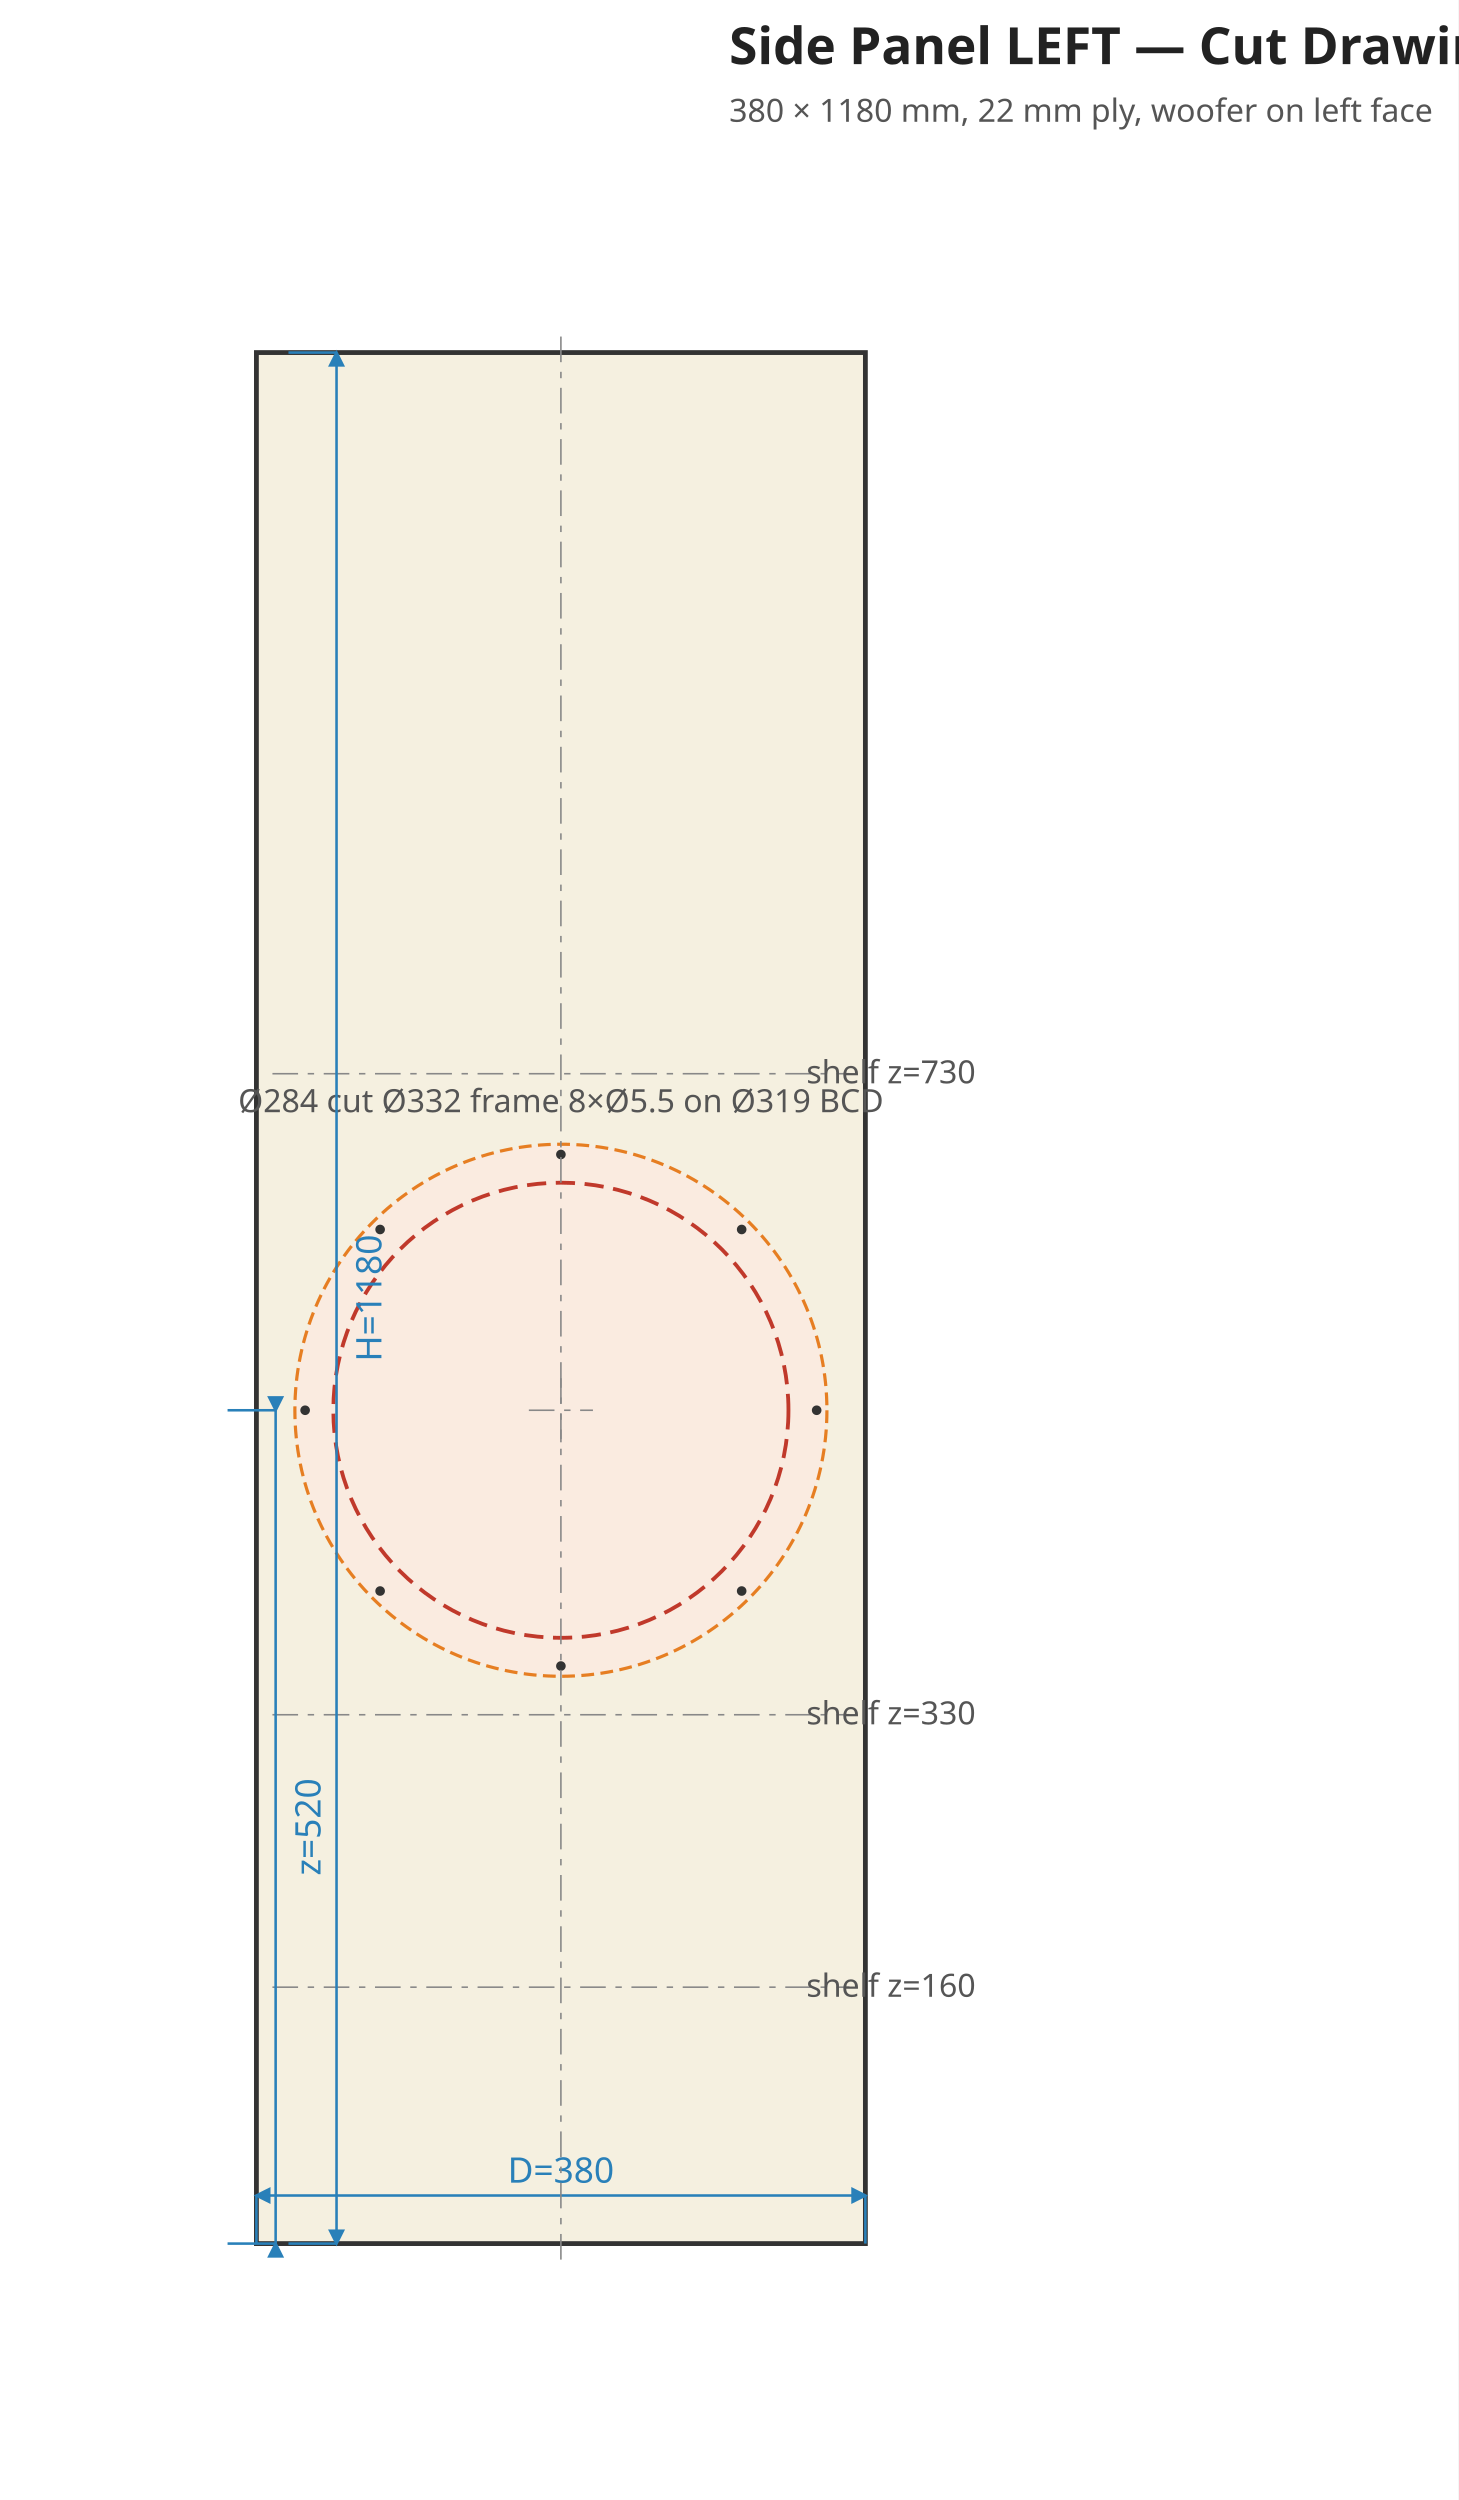
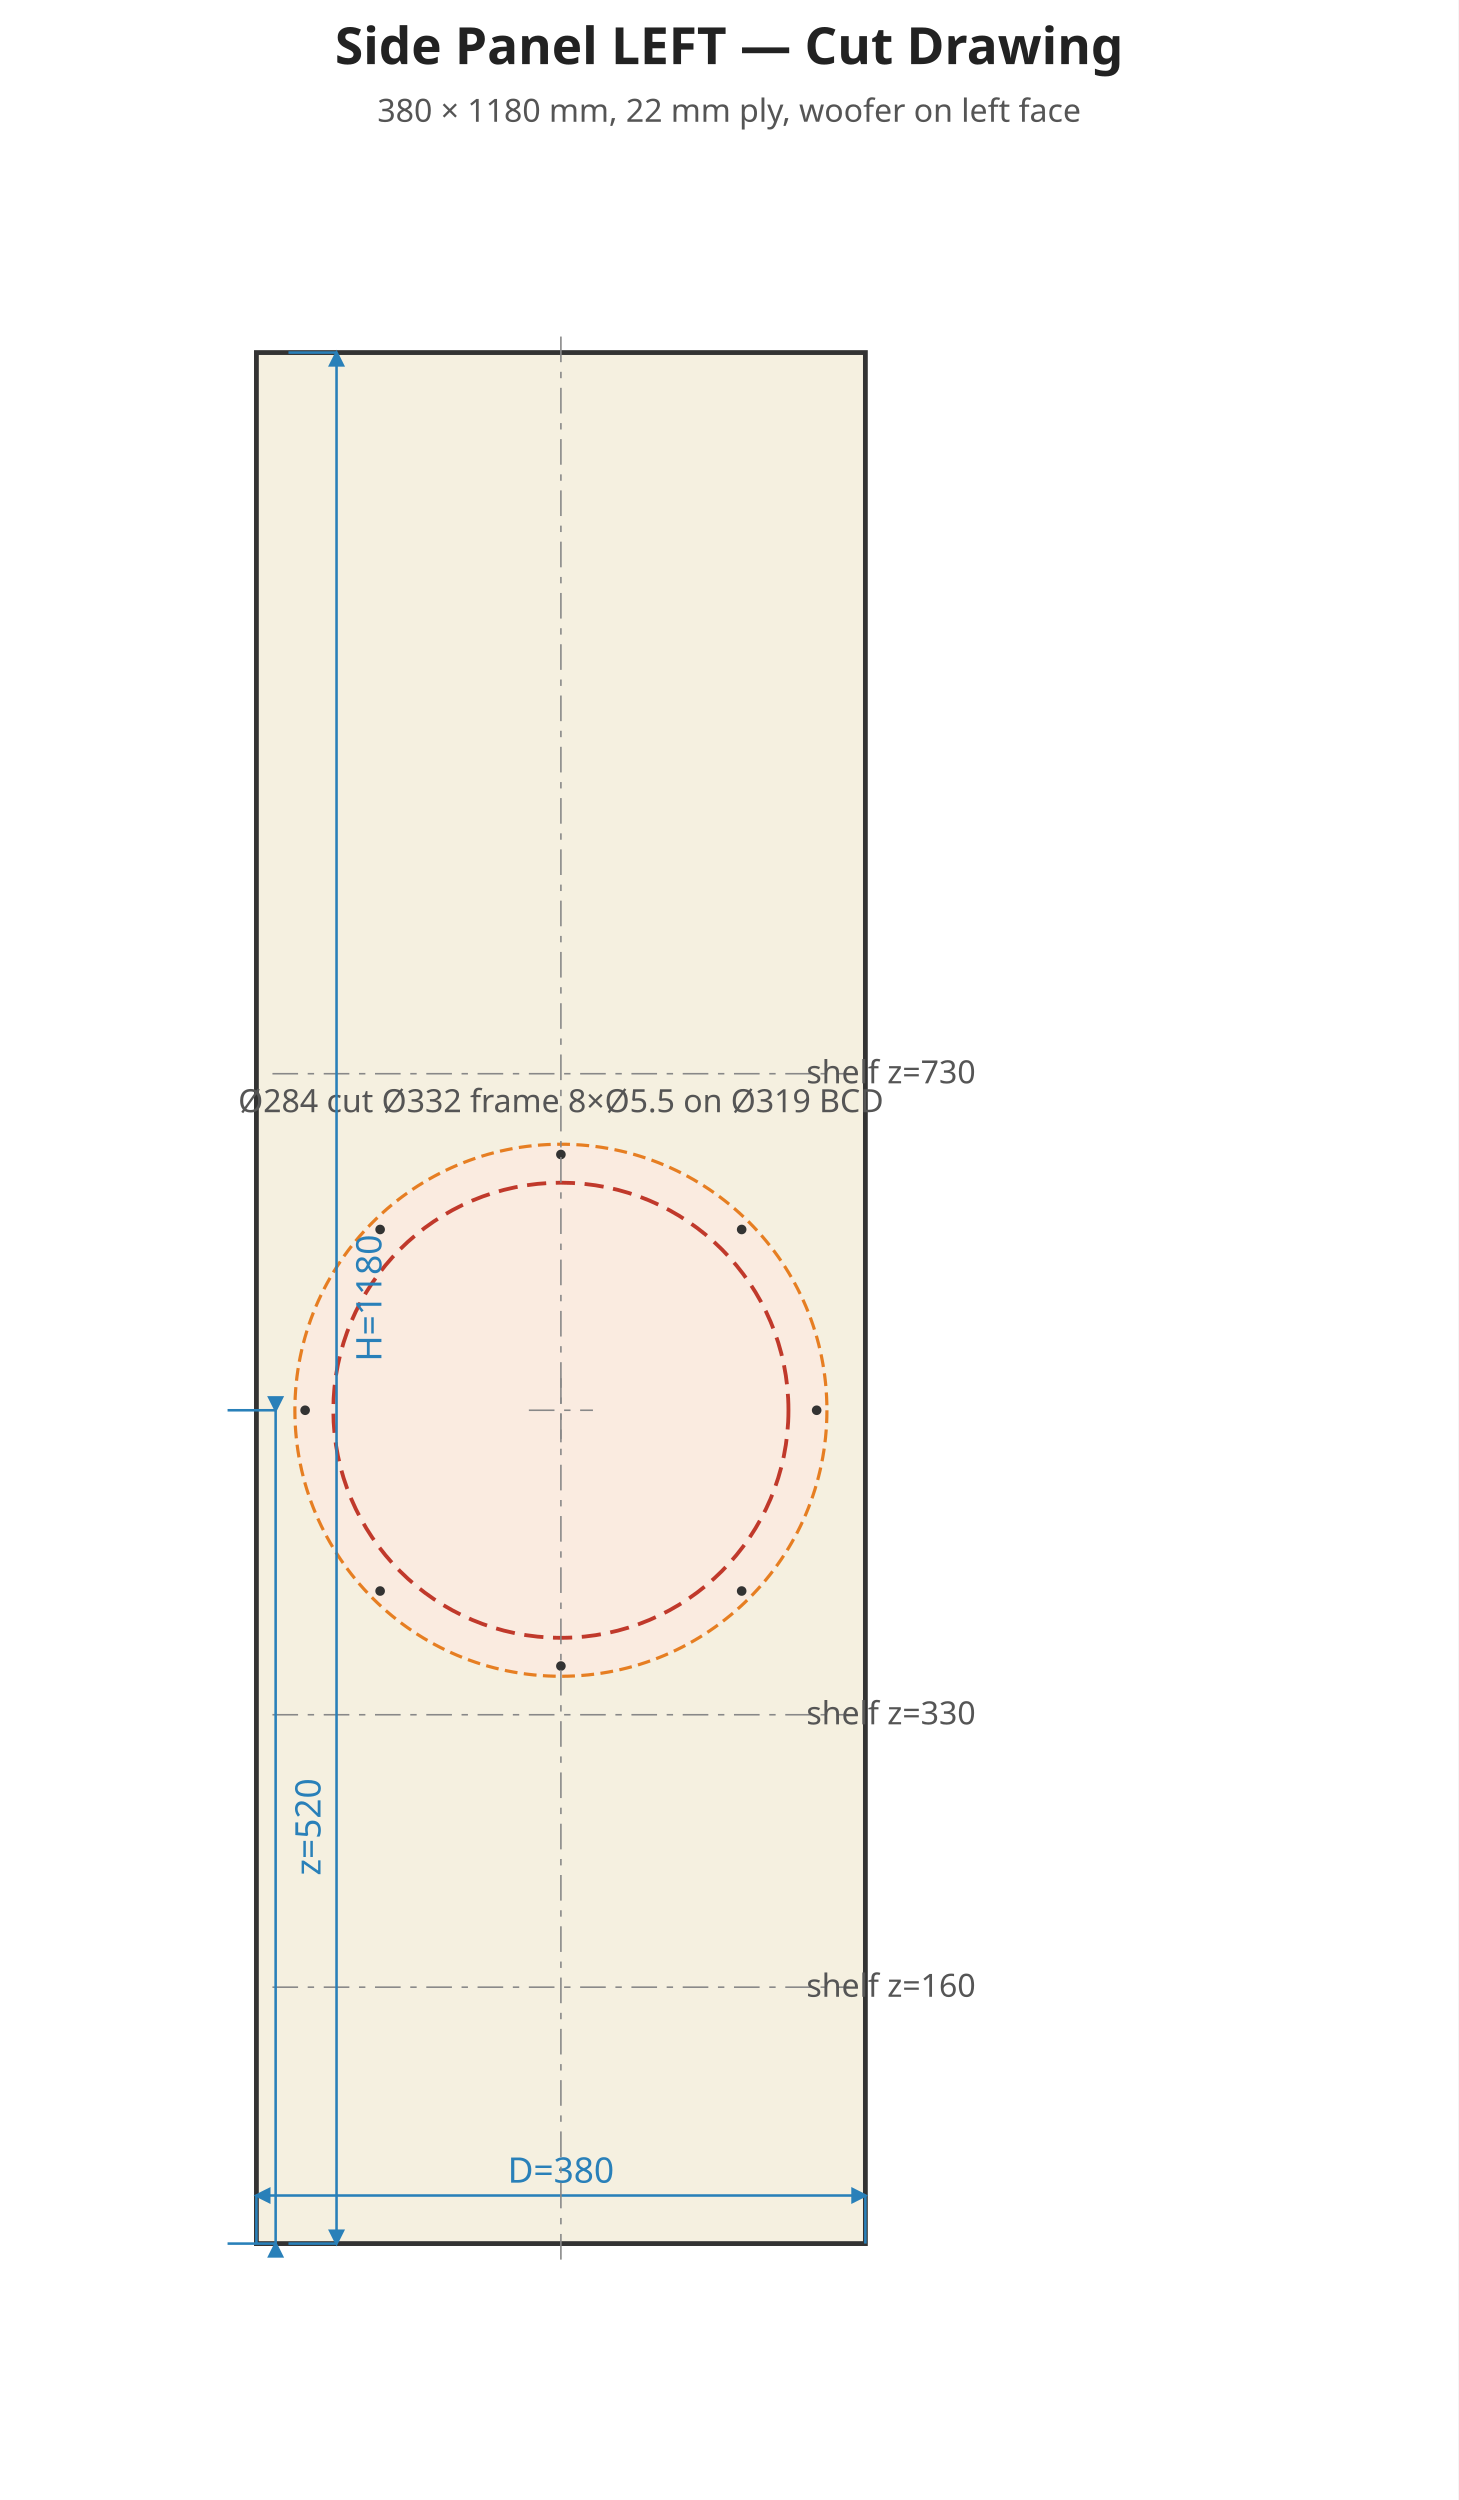
<svg xmlns="http://www.w3.org/2000/svg" width="455" height="780" viewBox="0 0 455 780">
  <style>.panel { fill: #f5f0e0; stroke: #333; stroke-width: 1.5; }
.cutout { fill: none; stroke: #c0392b; stroke-width: 1.2; stroke-dasharray: 6,3; }
.rebate { fill: #faebe0; stroke: #e67e22; stroke-width: 1.0; stroke-dasharray: 4,2; }
.pilot { fill: #333; }
.dim-line { stroke: #2980b9; stroke-width: 0.8; fill: none; }
.dim-text { fill: #2980b9; font-family: sans-serif; font-size: 11px; text-anchor: middle; }
.dim-text-v { fill: #2980b9; font-family: sans-serif; font-size: 11px; text-anchor: middle; }
.label { fill: #333; font-family: sans-serif; font-size: 12px; text-anchor: middle; font-weight: bold; }
.label-sm { fill: #555; font-family: sans-serif; font-size: 10px; text-anchor: middle; }
.label-driver { fill: #c0392b; font-family: sans-serif; font-size: 11px; text-anchor: middle; font-weight: bold; }
- .title-text { fill: #222; font-family: sans-serif; font-size: 16px; font-weight: bold; }
+ .title-text { fill: #222; font-family: sans-serif; font-size: 16px; font-weight: bold; text-anchor: middle; }
+ .subtitle { fill: #555; font-family: sans-serif; font-size: 10px; text-anchor: middle; }
.note { fill: #555; font-family: sans-serif; font-size: 10px; }
.arrow { stroke: #2980b9; stroke-width: 0.8; fill: #2980b9; }
.center-line { stroke: #888; stroke-width: 0.5; stroke-dasharray: 8,3,2,3; }
</style>
  <rect width="455" height="780" fill="white" />
  <text x="227.5" y="20.0" class="title-text">Side Panel LEFT — Cut Drawing</text>
-   <text x="227.5" y="38.0" class="note">380 × 1180 mm, 22 mm ply, woofer on left face</text>
+   <text x="227.5" y="38.0" class="subtitle">380 × 1180 mm, 22 mm ply, woofer on left face</text>
  <rect x="80.0" y="110.0" width="190.0" height="590.0" class="panel" />
  <circle cx="175.0" cy="440.0" r="83.0" class="rebate" />
  <circle cx="175.0" cy="440.0" r="71.0" class="cutout" />
  <line x1="165.0" y1="440.0" x2="185.0" y2="440.0" class="center-line" />
  <line x1="175.0" y1="430.0" x2="175.0" y2="450.0" class="center-line" />
  <circle cx="254.8" cy="440.0" r="1.5" class="pilot" />
  <circle cx="231.4" cy="496.4" r="1.5" class="pilot" />
  <circle cx="175.0" cy="519.8" r="1.5" class="pilot" />
  <circle cx="118.6" cy="496.4" r="1.5" class="pilot" />
  <circle cx="95.2" cy="440.0" r="1.5" class="pilot" />
  <circle cx="118.6" cy="383.6" r="1.5" class="pilot" />
  <circle cx="175.0" cy="360.2" r="1.5" class="pilot" />
  <circle cx="231.4" cy="383.6" r="1.5" class="pilot" />
  <text x="175.0" y="347.0" class="label-sm">Ø284 cut  Ø332 frame  8×Ø5.5 on Ø319 BCD</text>
  <line x1="85.0" y1="620.0" x2="265.0" y2="620.0" class="center-line" />
  <text x="278.0" y="623.0" class="label-sm">shelf z=160</text>
  <line x1="85.0" y1="535.0" x2="265.0" y2="535.0" class="center-line" />
  <text x="278.0" y="538.0" class="label-sm">shelf z=330</text>
  <line x1="85.0" y1="335.0" x2="265.0" y2="335.0" class="center-line" />
  <text x="278.0" y="338.0" class="label-sm">shelf z=730</text>
  <line x1="80.0" y1="700.0" x2="80.0" y2="685.0" class="dim-line" />
  <line x1="270.0" y1="700.0" x2="270.0" y2="685.0" class="dim-line" />
  <line x1="80.0" y1="685.0" x2="270.0" y2="685.0" class="dim-line" />
  <polygon points="80.0,685.0 84.0,683.0 84.0,687.0" class="arrow" />
  <polygon points="270.0,685.0 266.0,683.0 266.0,687.0" class="arrow" />
  <text x="175.0" y="681.0" class="dim-text">D=380</text>
  <line x1="90.0" y1="110.0" x2="105.0" y2="110.0" class="dim-line" />
  <line x1="90.0" y1="700.0" x2="105.0" y2="700.0" class="dim-line" />
  <line x1="105.0" y1="110.0" x2="105.0" y2="700.0" class="dim-line" />
  <polygon points="105.0,110.0 103.0,114.0 107.0,114.0" class="arrow" />
  <polygon points="105.0,700.0 103.0,696.0 107.0,696.0" class="arrow" />
  <text x="119.0" y="405.0" class="dim-text-v" transform="rotate(-90 119.0 405.0)">H=1180</text>
  <line x1="71.0" y1="700.0" x2="86.0" y2="700.0" class="dim-line" />
  <line x1="71.0" y1="440.0" x2="86.0" y2="440.0" class="dim-line" />
  <line x1="86.0" y1="700.0" x2="86.0" y2="440.0" class="dim-line" />
  <polygon points="86.0,700.0 84.0,704.0 88.0,704.0" class="arrow" />
  <polygon points="86.0,440.0 84.0,436.0 88.0,436.0" class="arrow" />
  <text x="100.0" y="570.0" class="dim-text-v" transform="rotate(-90 100.0 570.0)">z=520</text>
  <line x1="175.0" y1="105.0" x2="175.0" y2="705.0" class="center-line" />
</svg>
